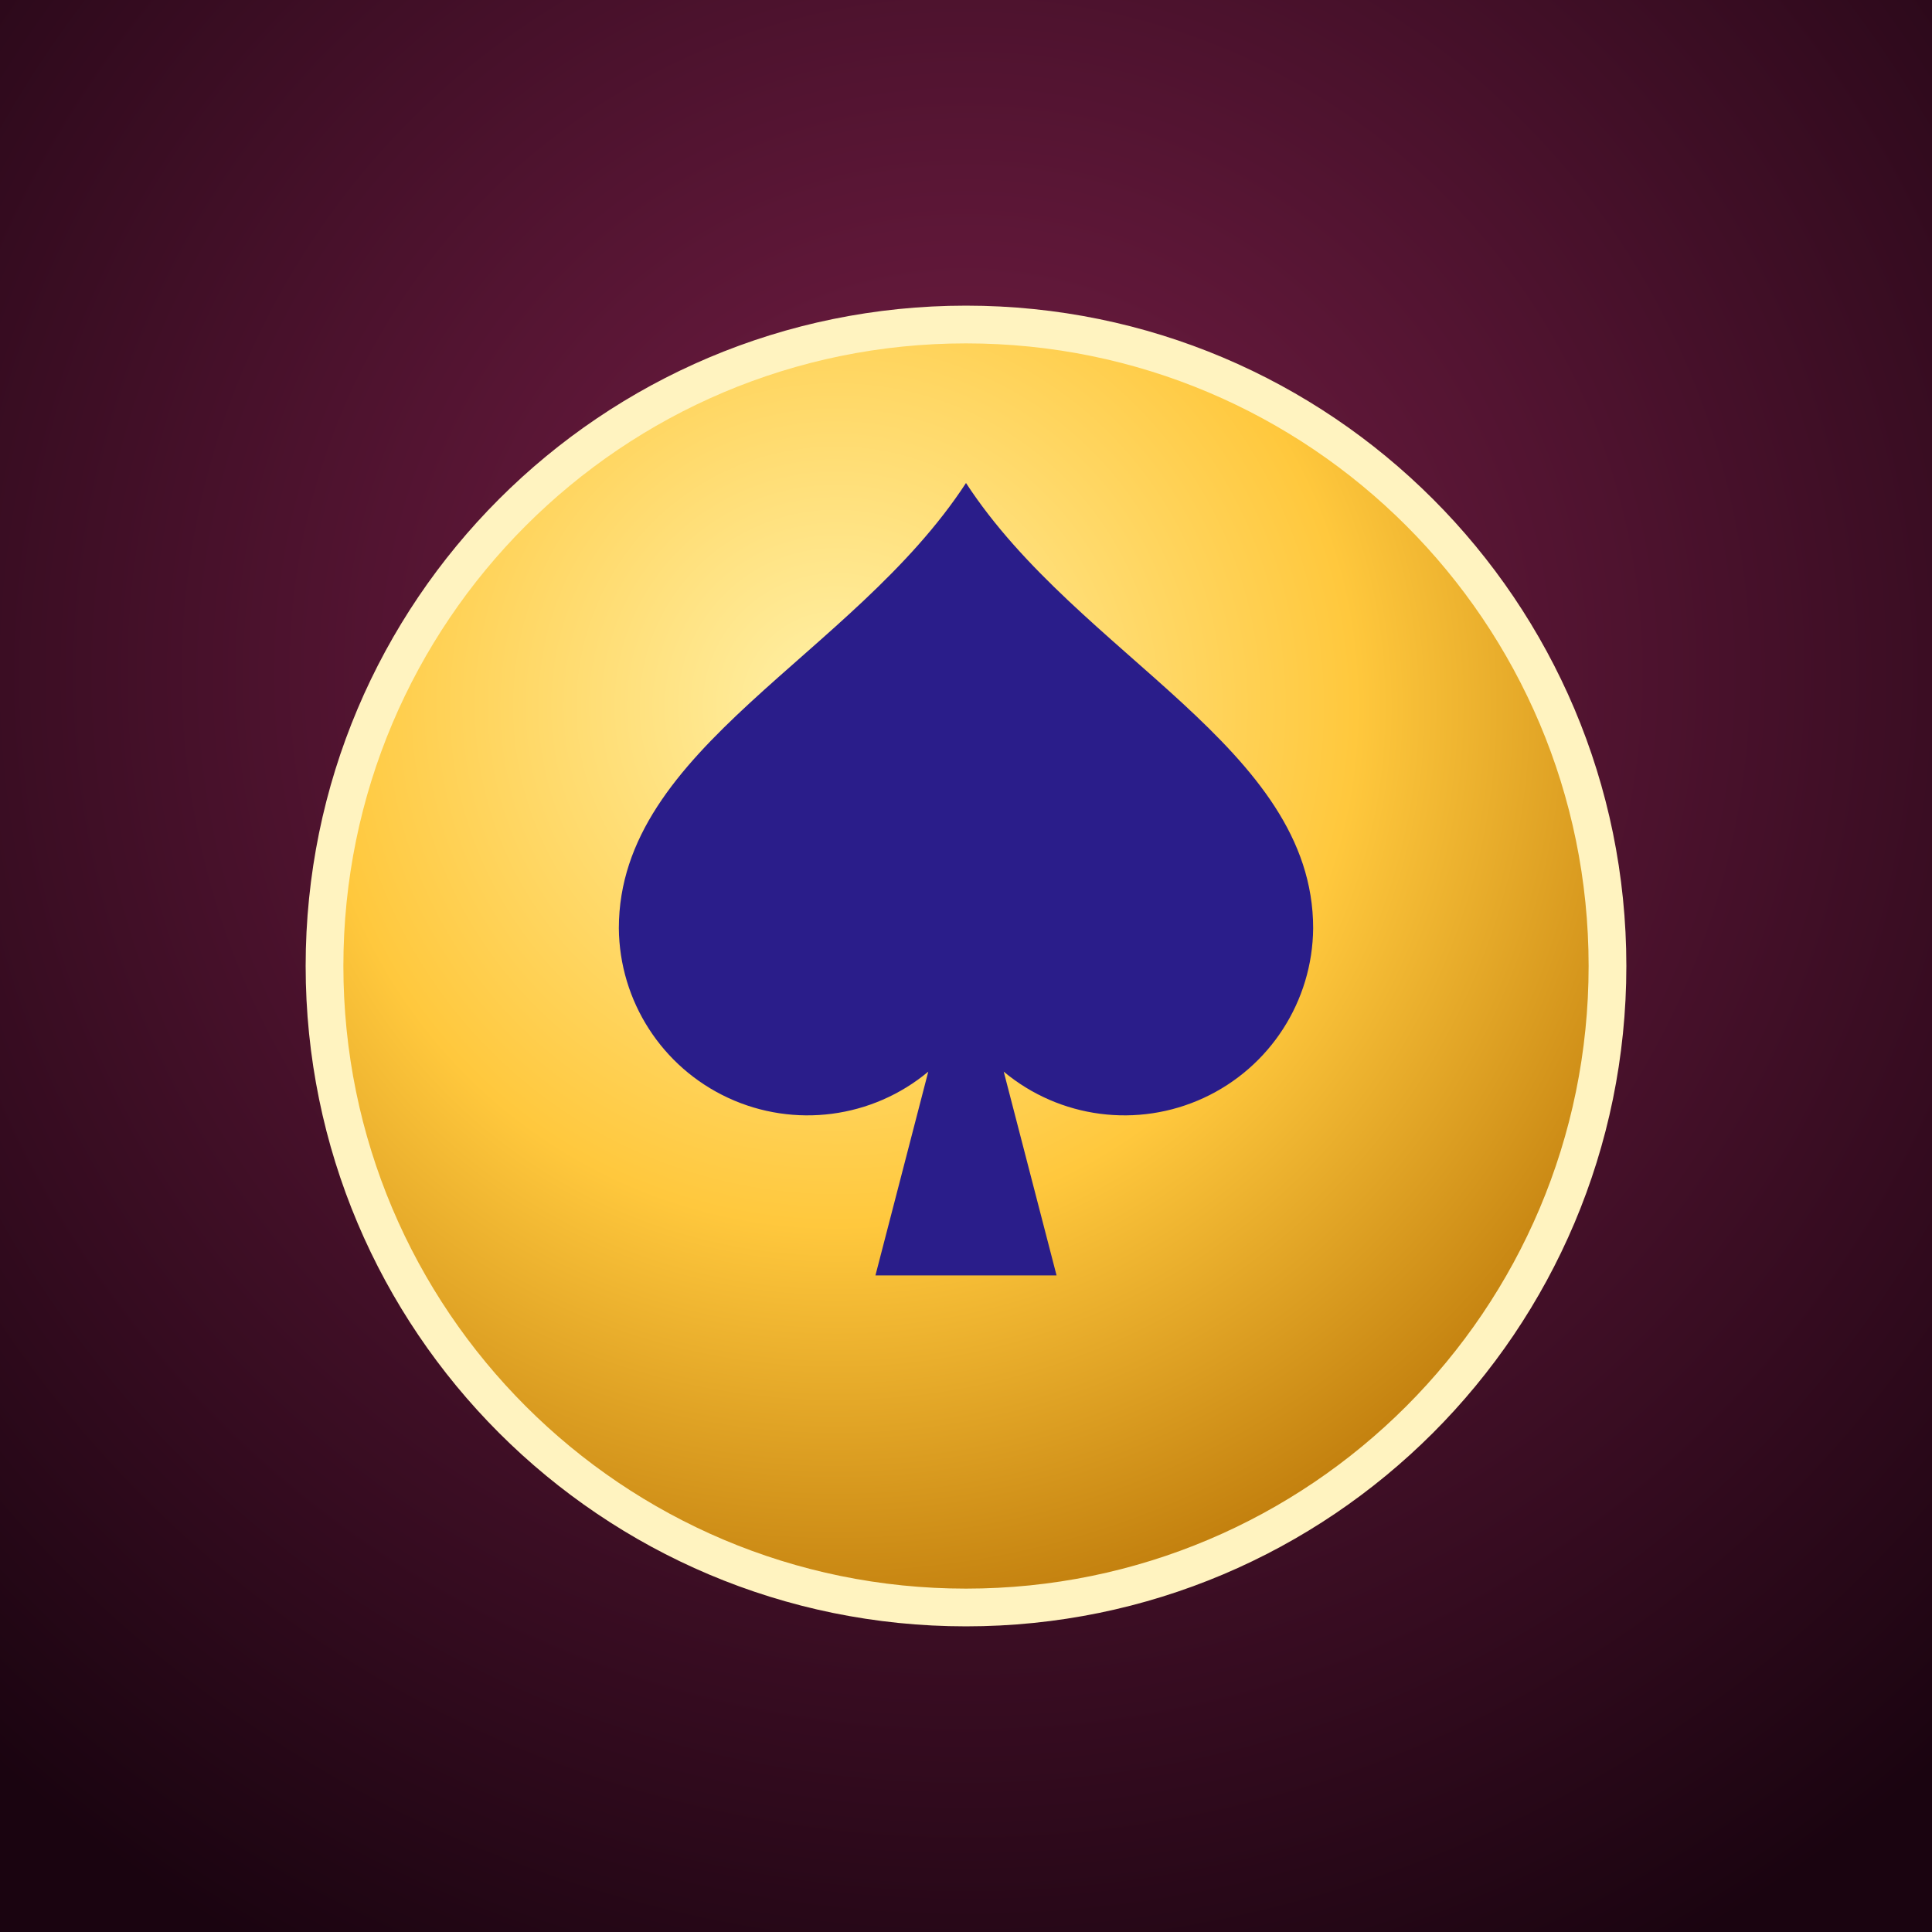
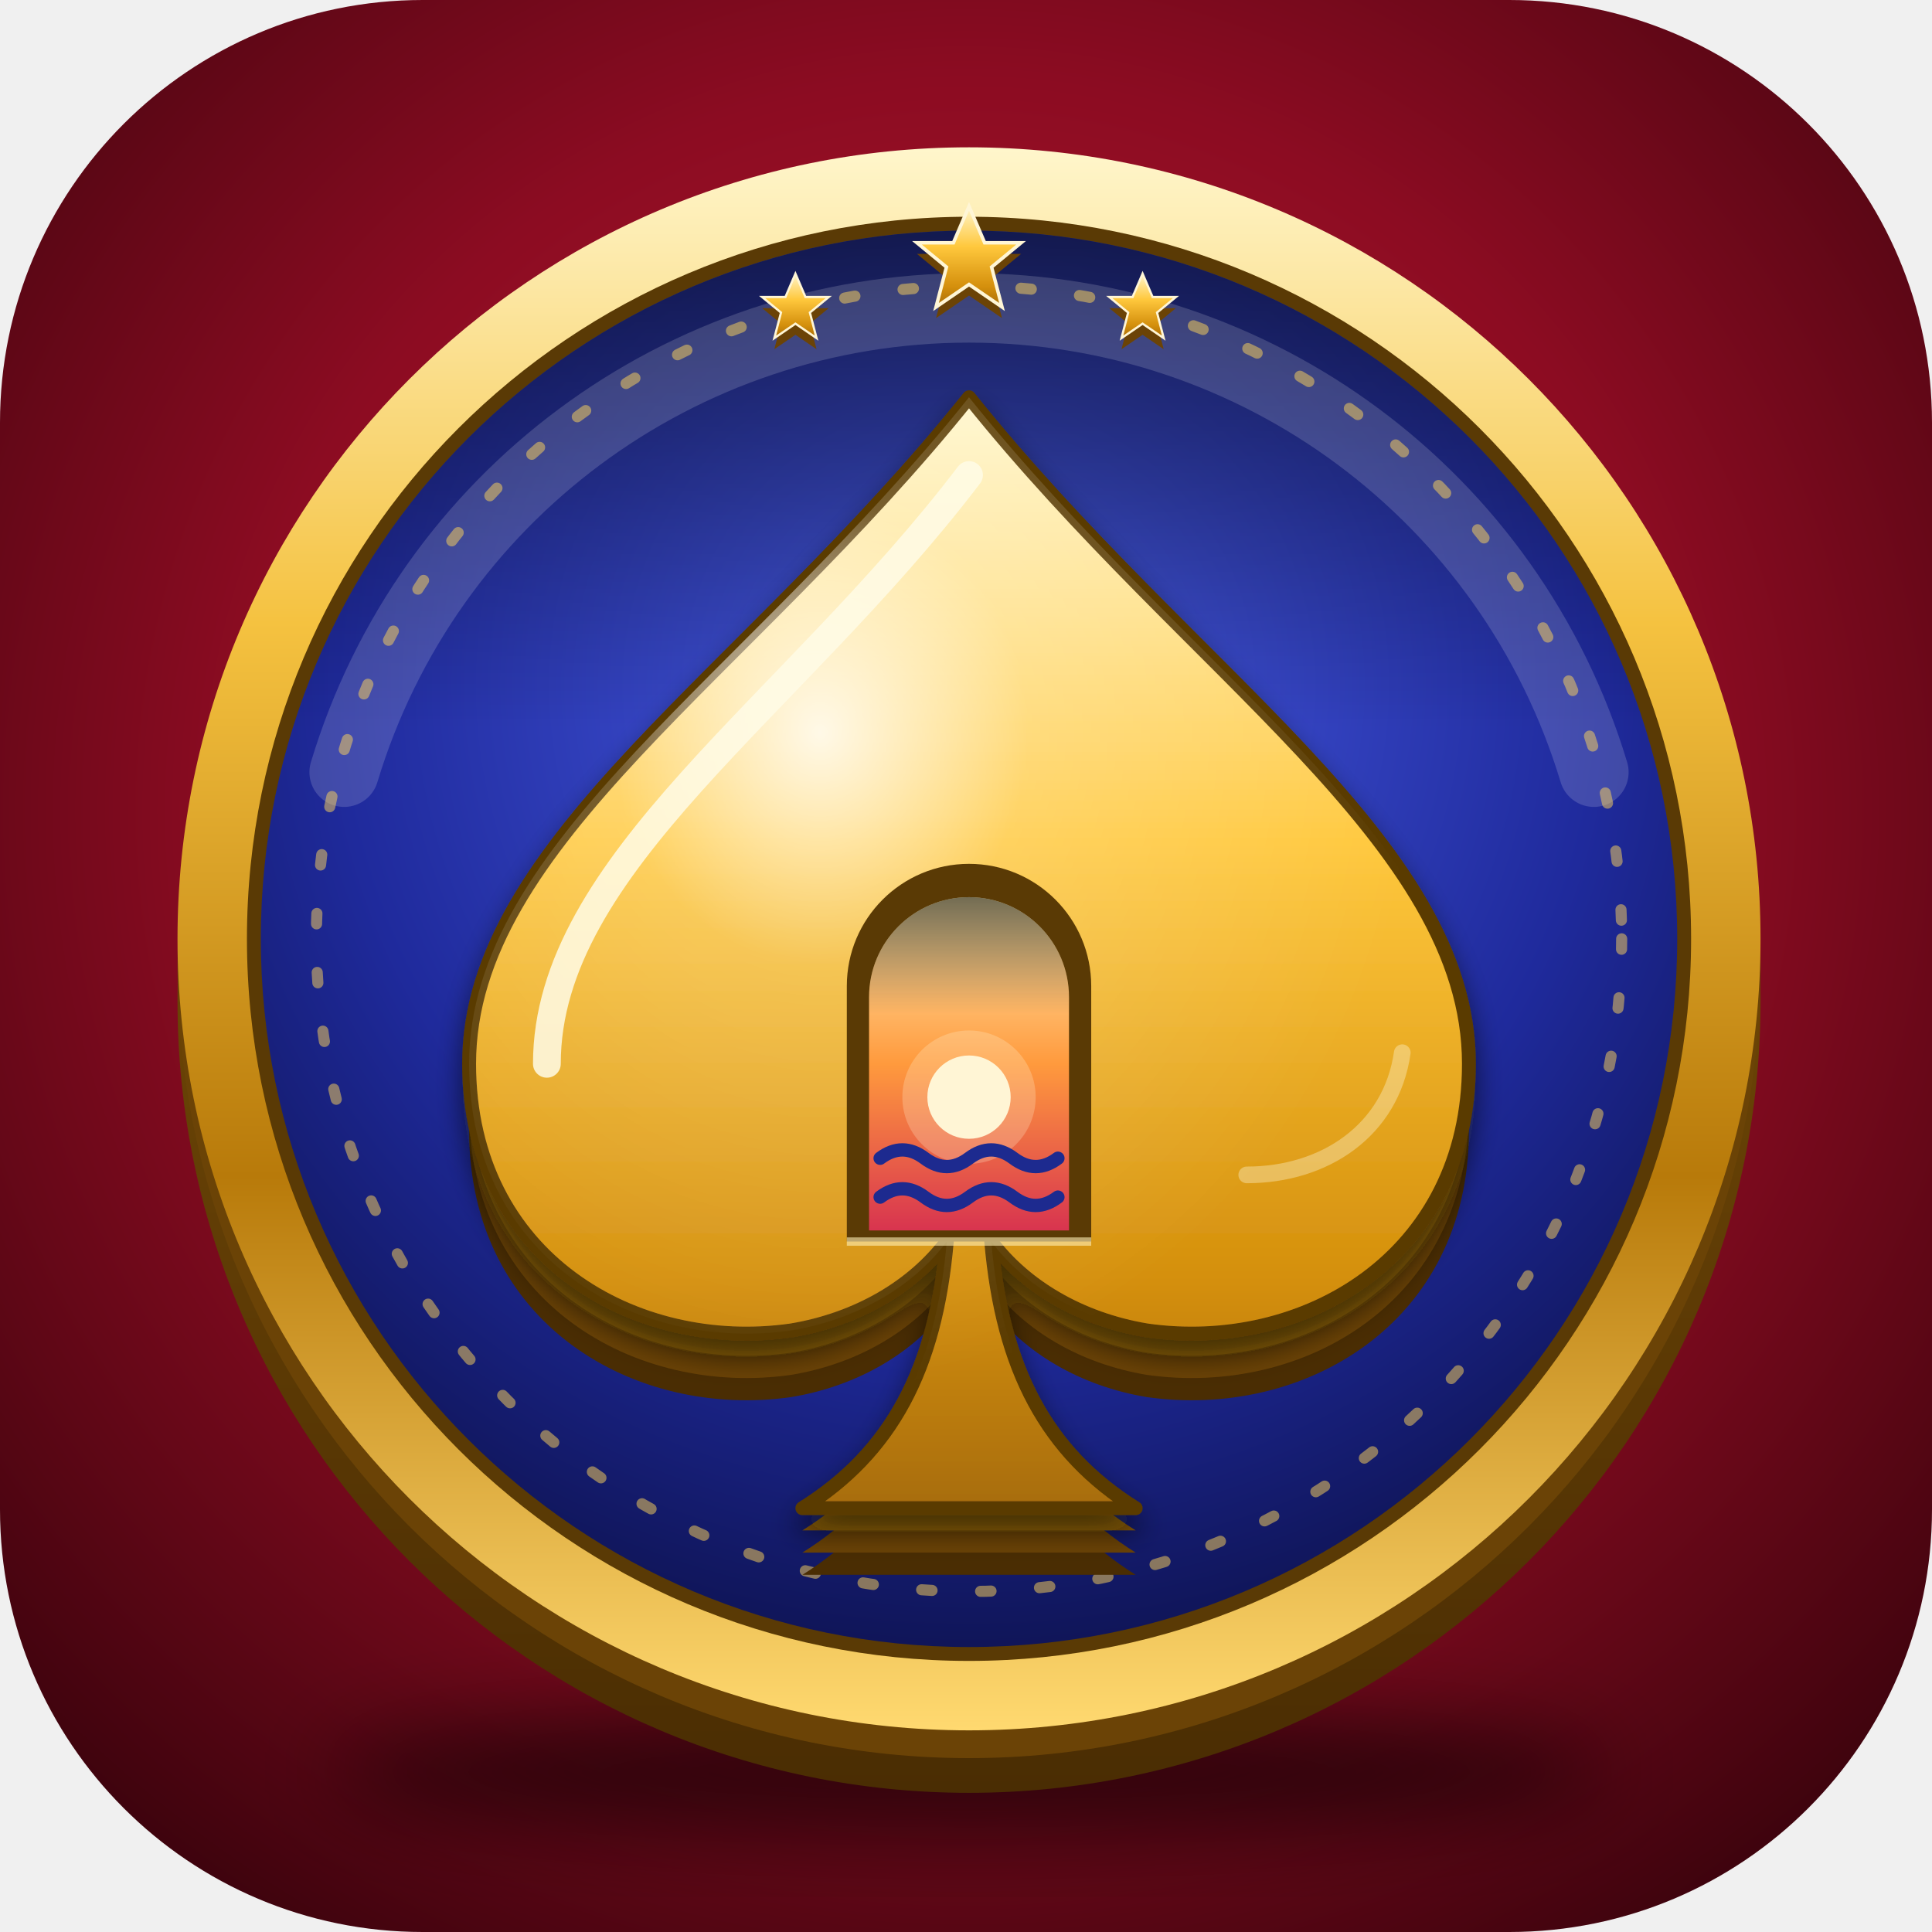
- <svg xmlns="http://www.w3.org/2000/svg" viewBox="0 0 512 512">
+ <svg xmlns="http://www.w3.org/2000/svg" viewBox="0 0 256 256">
  <defs>
-     <radialGradient id="bg" cx="50%" cy="35%" r="75%">
-       <stop offset="0" stop-color="#7a1f48" />
-       <stop offset="1" stop-color="#1a0410" />
-     </radialGradient>
-     <radialGradient id="g" cx="40%" cy="30%" r="80%">
-       <stop offset="0" stop-color="#fff1a8" />
-       <stop offset=".5" stop-color="#ffc83d" />
-       <stop offset="1" stop-color="#b06a00" />
+     <radialGradient id="favbg" cx="0.5" cy="0.42" r="0.75">
+       <stop offset="0" stop-color="#c4182f" />
+       <stop offset="0.5" stop-color="#8c0c22" />
+       <stop offset="1" stop-color="#2a0108" />
    </radialGradient>
  </defs>
-   <rect width="512" height="512" rx="0" fill="url(#bg)" />
-   <circle cx="256" cy="256" r="170" fill="url(#g)" stroke="#fff3c0" stroke-width="10" />
-   <path d="M256 128c-30 46-92 70-92 118a50 50 0 0 0 82 38l-14 54h48l-14-54a50 50 0 0 0 82-38c0-48-62-72-92-118z" fill="#2a1d8a" />
+   <rect width="256" height="256" rx="56" fill="url(#favbg)" />
+   <g transform="translate(18 14) scale(0.92)">
+     <defs>
+       <linearGradient id="ig" x1="0" y1="0" x2="0" y2="1">
+         <stop offset="0" stop-color="#fff6cc" />
+         <stop offset="0.4" stop-color="#ffc83d" />
+         <stop offset="0.8" stop-color="#d48f0c" />
+         <stop offset="1" stop-color="#a86d08" />
+       </linearGradient>
+       <radialGradient id="ih" cx="0.35" cy="0.3" r="0.6">
+         <stop offset="0" stop-color="#ffffff" stop-opacity="0.85" />
+         <stop offset="0.35" stop-color="#ffffff" stop-opacity="0.18" />
+         <stop offset="1" stop-color="#ffffff" stop-opacity="0" />
+       </radialGradient>
+       <radialGradient id="in" cx="0.5" cy="0.32" r="0.75">
+         <stop offset="0" stop-color="#4a5ee8" />
+         <stop offset="0.6" stop-color="#1f2a9c" />
+         <stop offset="1" stop-color="#0b0f45" />
+       </radialGradient>
+       <linearGradient id="id" x1="0" y1="0" x2="0" y2="1">
+         <stop offset="0" stop-color="#fff0b8" />
+         <stop offset="0.5" stop-color="#ff9a3d" />
+         <stop offset="1" stop-color="#d8344f" />
+       </linearGradient>
+       <linearGradient id="ir" x1="0" y1="0" x2="0" y2="1">
+         <stop offset="0" stop-color="#fff6cc" />
+         <stop offset="0.3" stop-color="#f5c240" />
+         <stop offset="0.65" stop-color="#b87a0a" />
+         <stop offset="1" stop-color="#ffd970" />
+       </linearGradient>
+       <linearGradient id="ie" x1="0" y1="0" x2="0" y2="1">
+         <stop offset="0" stop-color="#8a5a08" />
+         <stop offset="1" stop-color="#4a2d03" />
+       </linearGradient>
+       <linearGradient id="iw" x1="0" y1="0" x2="0" y2="1">
+         <stop offset="0" stop-color="#000000" stop-opacity="0.55" />
+         <stop offset="0.35" stop-color="#000000" stop-opacity="0" />
+       </linearGradient>
+       <filter id="ib" x="-20%" y="-50%" width="140%" height="200%">
+         <feGaussianBlur stdDeviation="6" />
+       </filter>
+       <filter id="is" x="-20%" y="-20%" width="140%" height="140%">
+         <feDropShadow dx="0" dy="3" stdDeviation="2.5" flood-color="#1a0a00" flood-opacity="0.6" />
+       </filter>
+     </defs>
+     <ellipse cx="120" cy="240" rx="92" ry="9" fill="#000000" fill-opacity="0.55" filter="url(#ib)" />
+     <circle cx="120" cy="129" r="114" fill="url(#ie)" />
+     <circle cx="120" cy="124" r="114" fill="#6b4306" />
+     <circle cx="120" cy="120" r="114" fill="url(#ir)" />
+     <circle cx="120" cy="120" r="104" fill="#5a3a05" />
+     <circle cx="120" cy="120" r="102" fill="url(#in)" />
+     <circle cx="120" cy="120" r="102" fill="url(#iw)" />
+     <path d="M30 96 A94 94 0 0 1 210 96" fill="none" stroke="#ffffff" stroke-opacity="0.16" stroke-width="10" stroke-linecap="round" />
+     <circle cx="120" cy="120" r="94" fill="none" stroke="#ffd65a" stroke-opacity="0.5" stroke-width="1.6" stroke-dasharray="1.5 7" stroke-linecap="round" />
+     <g transform="translate(40 34) scale(0.8)">
+       <path transform="translate(0 12)" d="M100 10 C60 60 10 90 10 130 C10 165 40 182 68 178 C80 176 90 170 96 162 C94 185 86 200 70 210 L130 210 C114 200 106 185 104 162 C110 170 120 176 132 178 C160 182 190 165 190 130 C190 90 140 60 100 10 Z" fill="#4a2d03" />
+       <path transform="translate(0 8)" d="M100 10 C60 60 10 90 10 130 C10 165 40 182 68 178 C80 176 90 170 96 162 C94 185 86 200 70 210 L130 210 C114 200 106 185 104 162 C110 170 120 176 132 178 C160 182 190 165 190 130 C190 90 140 60 100 10 Z" fill="#6b4306" />
+       <path transform="translate(0 4)" d="M100 10 C60 60 10 90 10 130 C10 165 40 182 68 178 C80 176 90 170 96 162 C94 185 86 200 70 210 L130 210 C114 200 106 185 104 162 C110 170 120 176 132 178 C160 182 190 165 190 130 C190 90 140 60 100 10 Z" fill="#8a5a08" />
+       <path d="M100 10 C60 60 10 90 10 130 C10 165 40 182 68 178 C80 176 90 170 96 162 C94 185 86 200 70 210 L130 210 C114 200 106 185 104 162 C110 170 120 176 132 178 C160 182 190 165 190 130 C190 90 140 60 100 10 Z" fill="url(#ig)" stroke="#5a3a05" stroke-width="2.5" stroke-linejoin="round" filter="url(#is)" />
+       <path d="M100 10 C60 60 10 90 10 130 C10 165 40 182 68 178 C80 176 90 170 96 162 C94 185 86 200 70 210 L130 210 C114 200 106 185 104 162 C110 170 120 176 132 178 C160 182 190 165 190 130 C190 90 140 60 100 10 Z" fill="url(#ih)" />
+       <path d="M100 24 C68 66 24 94 24 130" fill="none" stroke="#fffbe6" stroke-opacity="0.85" stroke-width="5" stroke-linecap="round" />
+       <path d="M150 150 C164 150 176 142 178 128" fill="none" stroke="#fffbe6" stroke-opacity="0.35" stroke-width="3" stroke-linecap="round" />
+       <path d="M78 162 V116 A22 22 0 0 1 122 116 V162 Z" fill="#5a3a05" />
+       <path d="M82 160 V118 A18 18 0 0 1 118 118 V160 Z" fill="url(#id)" />
+       <path d="M82 160 V118 A18 18 0 0 1 118 118 V160 Z" fill="url(#iw)" />
+       <circle cx="100" cy="136" r="7.5" fill="#fff6d6" />
+       <circle cx="100" cy="136" r="12" fill="#fff6d6" fill-opacity="0.25" />
+       <path d="M84 147 q4 -3 8 0 t8 0 t8 0 t8 0" fill="none" stroke="#1d2a8f" stroke-width="2.4" stroke-linecap="round" />
+       <path d="M84 154 q4 -3 8 0 t8 0 t8 0 t8 0" fill="none" stroke="#1d2a8f" stroke-width="2.4" stroke-linecap="round" />
+       <path d="M78 162 L122 162" stroke="#fff0b8" stroke-opacity="0.6" stroke-width="1.5" />
+     </g>
+     <path transform="translate(120 23.6) scale(1.25)" d="M0 -6 L1.8 -1.8 6 -1.8 2.6 1 3.8 5.6 0 3 -3.8 5.6 -2.6 1 -6 -1.8 -1.8 -1.8Z" fill="#6b4306" />
+     <path transform="translate(120 22) scale(1.25)" d="M0 -6 L1.8 -1.8 6 -1.8 2.6 1 3.8 5.6 0 3 -3.8 5.6 -2.6 1 -6 -1.8 -1.8 -1.8Z" fill="url(#ig)" stroke="#fff6d6" stroke-width="0.4" />
+     <path transform="translate(95 30.6) scale(0.8)" d="M0 -6 L1.8 -1.8 6 -1.8 2.6 1 3.8 5.6 0 3 -3.8 5.6 -2.6 1 -6 -1.8 -1.8 -1.8Z" fill="#6b4306" />
+     <path transform="translate(95 29) scale(0.8)" d="M0 -6 L1.8 -1.8 6 -1.8 2.6 1 3.8 5.6 0 3 -3.8 5.6 -2.6 1 -6 -1.8 -1.8 -1.8Z" fill="url(#ig)" stroke="#fff6d6" stroke-width="0.4" />
+     <path transform="translate(145 30.6) scale(0.8)" d="M0 -6 L1.8 -1.8 6 -1.8 2.6 1 3.8 5.6 0 3 -3.8 5.6 -2.6 1 -6 -1.8 -1.8 -1.8Z" fill="#6b4306" />
+     <path transform="translate(145 29) scale(0.8)" d="M0 -6 L1.8 -1.8 6 -1.8 2.6 1 3.8 5.6 0 3 -3.8 5.6 -2.6 1 -6 -1.8 -1.8 -1.8Z" fill="url(#ig)" stroke="#fff6d6" stroke-width="0.4" />
+   </g>
</svg>
